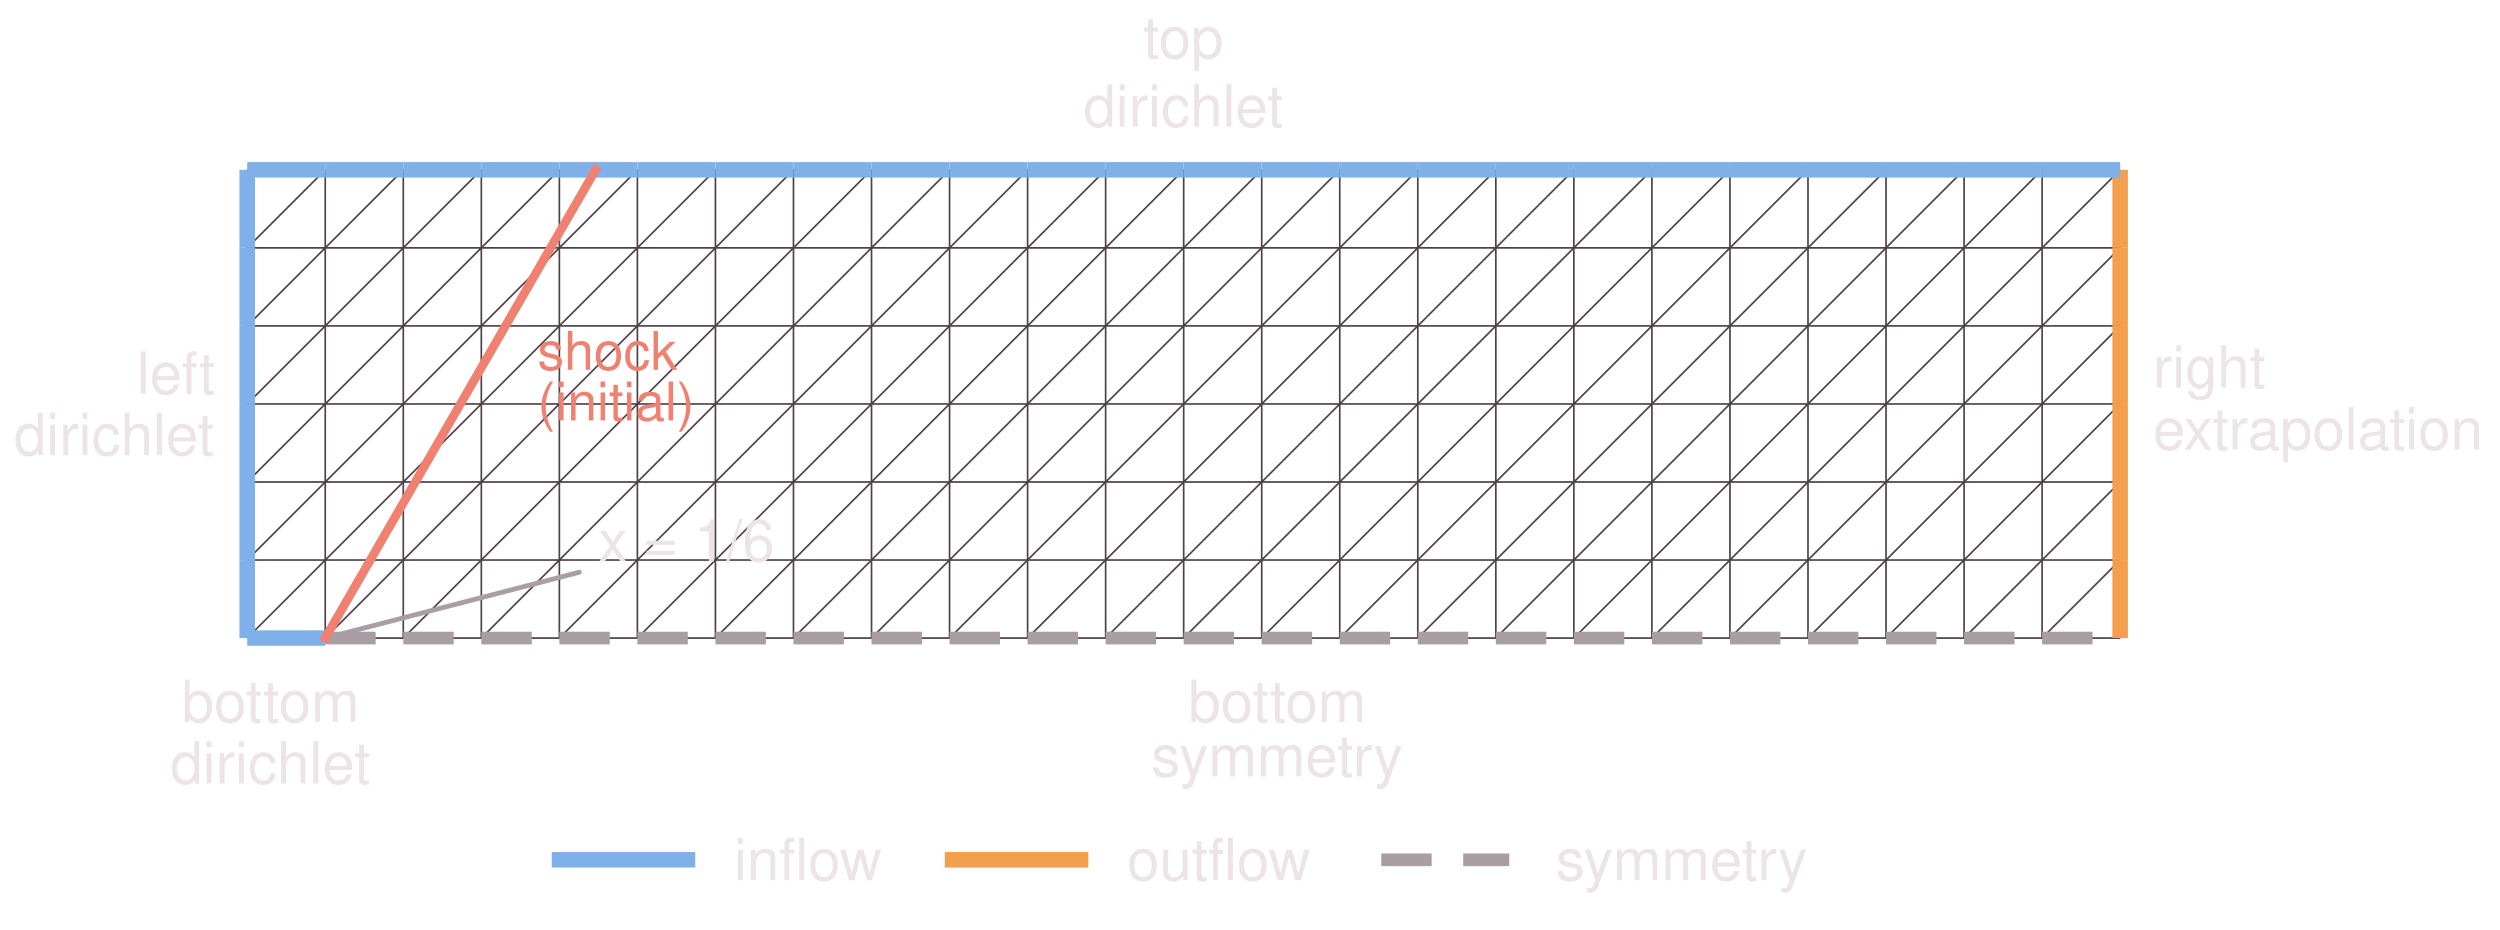
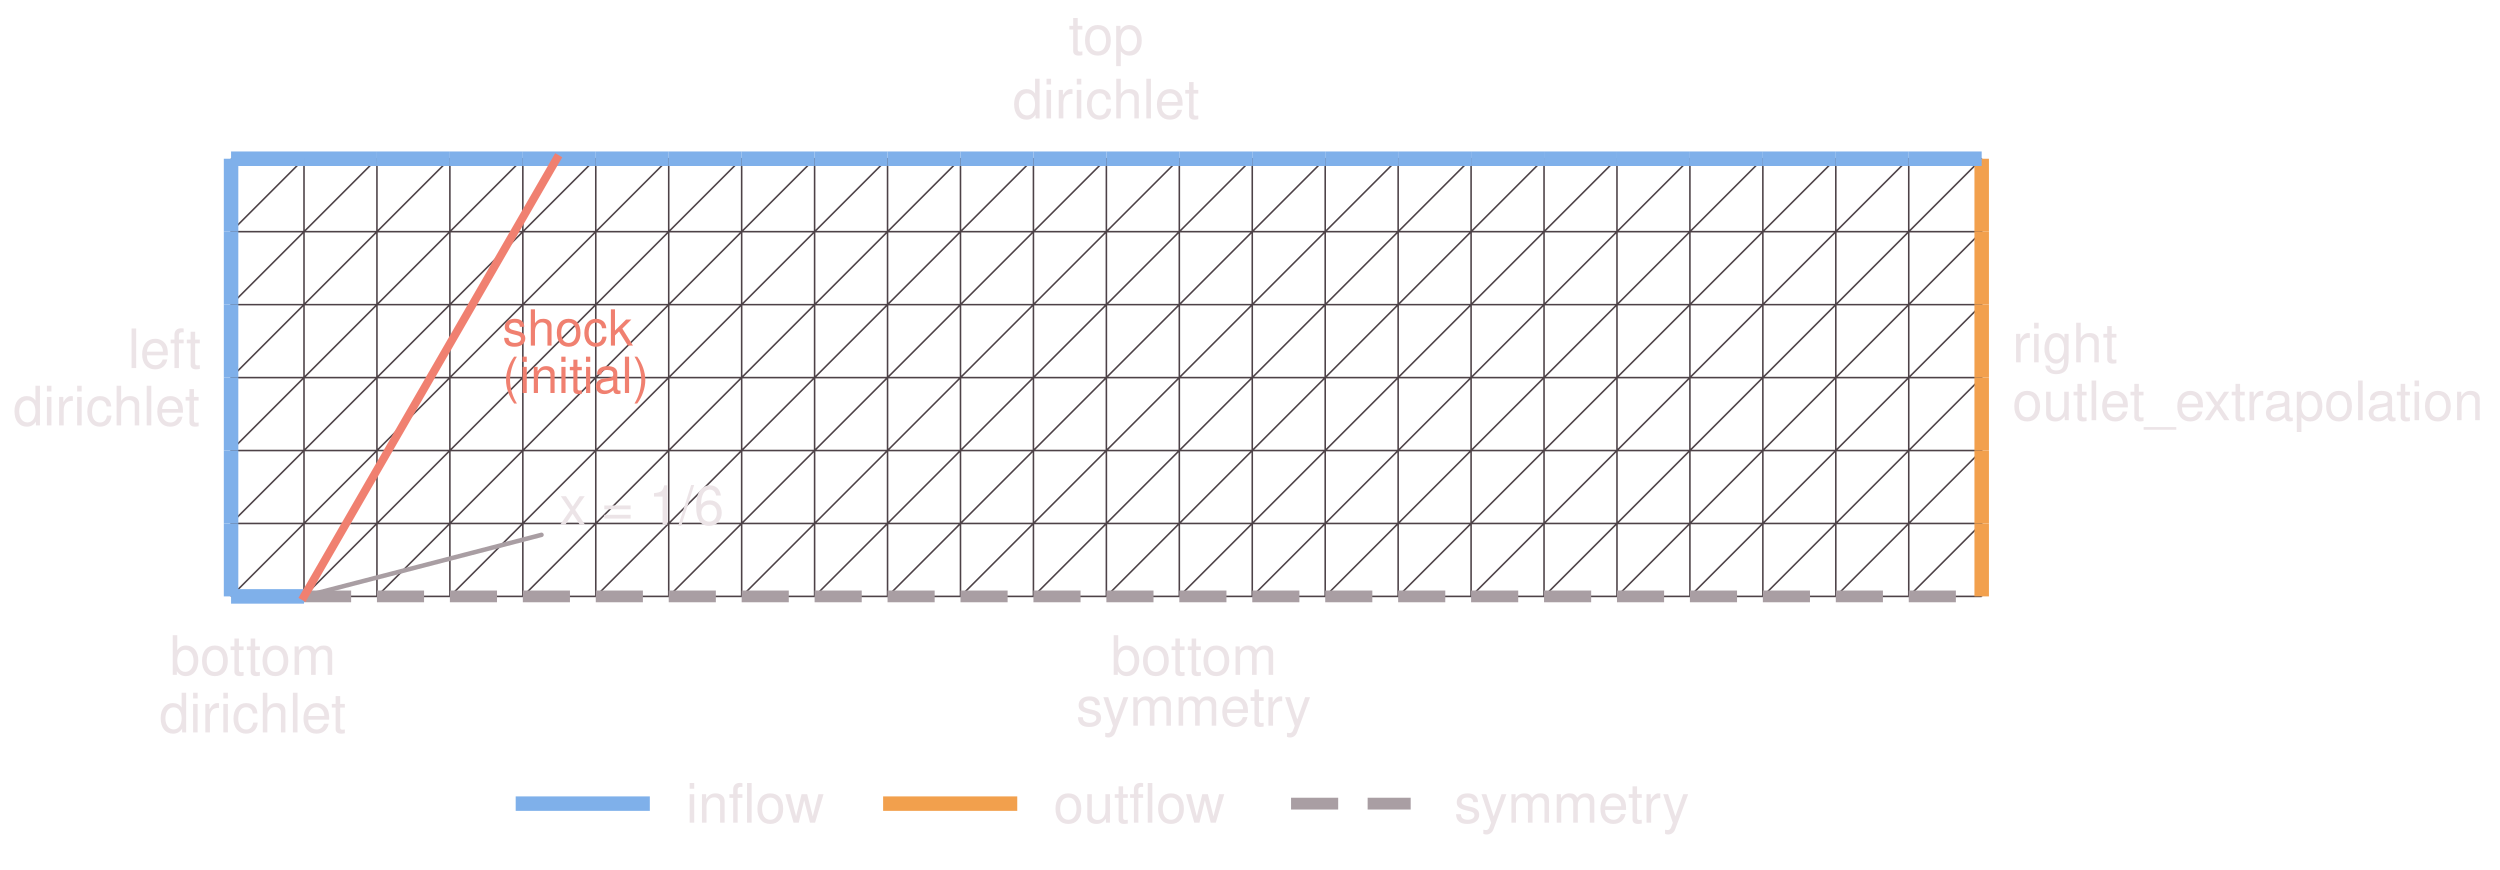
- <svg xmlns="http://www.w3.org/2000/svg" width="515.643pt" height="191.792pt" viewBox="0 0 515.643 191.792" version="1.1">
+ <svg xmlns="http://www.w3.org/2000/svg" width="551.67pt" height="191.792pt" viewBox="0 0 551.67 191.792" version="1.1">
  <defs>
    <style type="text/css">*{stroke-linejoin: round; stroke-linecap: butt}</style>
  </defs>
  <g id="figure_1">
    <g id="patch_1">
-       <path d="M 0 191.792  L 515.643 191.792  L 515.643 0  L 0 0  L 0 191.792  z " style="fill: none" />
+       <path d="M 0 191.792  L 551.67 191.792  L 551.67 0  L 0 0  L 0 191.792  z " style="fill: none" />
    </g>
    <g id="axes_1">
      <g id="patch_2">
        <path d="M 50.988 131.607  L 50.988 115.511  M 50.988 131.607  L 67.084 131.607  M 50.988 131.607  L 67.084 115.511  M 50.988 115.511  L 50.988 99.415  M 50.988 115.511  L 67.084 115.511  M 50.988 115.511  L 67.084 99.415  M 50.988 99.415  L 50.988 83.319  M 50.988 99.415  L 67.084 99.415  M 50.988 99.415  L 67.084 83.319  M 50.988 83.319  L 50.988 67.223  M 50.988 83.319  L 67.084 83.319  M 50.988 83.319  L 67.084 67.223  M 50.988 67.223  L 50.988 51.126  M 50.988 67.223  L 67.084 67.223  M 50.988 67.223  L 67.084 51.126  M 50.988 51.126  L 50.988 35.03  M 50.988 51.126  L 67.084 51.126  M 50.988 51.126  L 67.084 35.03  M 50.988 35.03  L 67.084 35.03  M 67.084 131.607  L 67.084 115.511  M 67.084 131.607  L 83.18 131.607  M 67.084 131.607  L 83.18 115.511  M 67.084 115.511  L 67.084 99.415  M 67.084 115.511  L 83.18 115.511  M 67.084 115.511  L 83.18 99.415  M 67.084 99.415  L 67.084 83.319  M 67.084 99.415  L 83.18 99.415  M 67.084 99.415  L 83.18 83.319  M 67.084 83.319  L 67.084 67.223  M 67.084 83.319  L 83.18 83.319  M 67.084 83.319  L 83.18 67.223  M 67.084 67.223  L 67.084 51.126  M 67.084 67.223  L 83.18 67.223  M 67.084 67.223  L 83.18 51.126  M 67.084 51.126  L 67.084 35.03  M 67.084 51.126  L 83.18 51.126  M 67.084 51.126  L 83.18 35.03  M 67.084 35.03  L 83.18 35.03  M 83.18 131.607  L 83.18 115.511  M 83.18 131.607  L 99.276 131.607  M 83.18 131.607  L 99.276 115.511  M 83.18 115.511  L 83.18 99.415  M 83.18 115.511  L 99.276 115.511  M 83.18 115.511  L 99.276 99.415  M 83.18 99.415  L 83.18 83.319  M 83.18 99.415  L 99.276 99.415  M 83.18 99.415  L 99.276 83.319  M 83.18 83.319  L 83.18 67.223  M 83.18 83.319  L 99.276 83.319  M 83.18 83.319  L 99.276 67.223  M 83.18 67.223  L 83.18 51.126  M 83.18 67.223  L 99.276 67.223  M 83.18 67.223  L 99.276 51.126  M 83.18 51.126  L 83.18 35.03  M 83.18 51.126  L 99.276 51.126  M 83.18 51.126  L 99.276 35.03  M 83.18 35.03  L 99.276 35.03  M 99.276 131.607  L 99.276 115.511  M 99.276 131.607  L 115.373 131.607  M 99.276 131.607  L 115.373 115.511  M 99.276 115.511  L 99.276 99.415  M 99.276 115.511  L 115.373 115.511  M 99.276 115.511  L 115.373 99.415  M 99.276 99.415  L 99.276 83.319  M 99.276 99.415  L 115.373 99.415  M 99.276 99.415  L 115.373 83.319  M 99.276 83.319  L 99.276 67.223  M 99.276 83.319  L 115.373 83.319  M 99.276 83.319  L 115.373 67.223  M 99.276 67.223  L 99.276 51.126  M 99.276 67.223  L 115.373 67.223  M 99.276 67.223  L 115.373 51.126  M 99.276 51.126  L 99.276 35.03  M 99.276 51.126  L 115.373 51.126  M 99.276 51.126  L 115.373 35.03  M 99.276 35.03  L 115.373 35.03  M 115.373 131.607  L 115.373 115.511  M 115.373 131.607  L 131.469 131.607  M 115.373 131.607  L 131.469 115.511  M 115.373 115.511  L 115.373 99.415  M 115.373 115.511  L 131.469 115.511  M 115.373 115.511  L 131.469 99.415  M 115.373 99.415  L 115.373 83.319  M 115.373 99.415  L 131.469 99.415  M 115.373 99.415  L 131.469 83.319  M 115.373 83.319  L 115.373 67.223  M 115.373 83.319  L 131.469 83.319  M 115.373 83.319  L 131.469 67.223  M 115.373 67.223  L 115.373 51.126  M 115.373 67.223  L 131.469 67.223  M 115.373 67.223  L 131.469 51.126  M 115.373 51.126  L 115.373 35.03  M 115.373 51.126  L 131.469 51.126  M 115.373 51.126  L 131.469 35.03  M 115.373 35.03  L 131.469 35.03  M 131.469 131.607  L 131.469 115.511  M 131.469 131.607  L 147.565 131.607  M 131.469 131.607  L 147.565 115.511  M 131.469 115.511  L 131.469 99.415  M 131.469 115.511  L 147.565 115.511  M 131.469 115.511  L 147.565 99.415  M 131.469 99.415  L 131.469 83.319  M 131.469 99.415  L 147.565 99.415  M 131.469 99.415  L 147.565 83.319  M 131.469 83.319  L 131.469 67.223  M 131.469 83.319  L 147.565 83.319  M 131.469 83.319  L 147.565 67.223  M 131.469 67.223  L 131.469 51.126  M 131.469 67.223  L 147.565 67.223  M 131.469 67.223  L 147.565 51.126  M 131.469 51.126  L 131.469 35.03  M 131.469 51.126  L 147.565 51.126  M 131.469 51.126  L 147.565 35.03  M 131.469 35.03  L 147.565 35.03  M 147.565 131.607  L 147.565 115.511  M 147.565 131.607  L 163.661 131.607  M 147.565 131.607  L 163.661 115.511  M 147.565 115.511  L 147.565 99.415  M 147.565 115.511  L 163.661 115.511  M 147.565 115.511  L 163.661 99.415  M 147.565 99.415  L 147.565 83.319  M 147.565 99.415  L 163.661 99.415  M 147.565 99.415  L 163.661 83.319  M 147.565 83.319  L 147.565 67.223  M 147.565 83.319  L 163.661 83.319  M 147.565 83.319  L 163.661 67.223  M 147.565 67.223  L 147.565 51.126  M 147.565 67.223  L 163.661 67.223  M 147.565 67.223  L 163.661 51.126  M 147.565 51.126  L 147.565 35.03  M 147.565 51.126  L 163.661 51.126  M 147.565 51.126  L 163.661 35.03  M 147.565 35.03  L 163.661 35.03  M 163.661 131.607  L 163.661 115.511  M 163.661 131.607  L 179.757 131.607  M 163.661 131.607  L 179.757 115.511  M 163.661 115.511  L 163.661 99.415  M 163.661 115.511  L 179.757 115.511  M 163.661 115.511  L 179.757 99.415  M 163.661 99.415  L 163.661 83.319  M 163.661 99.415  L 179.757 99.415  M 163.661 99.415  L 179.757 83.319  M 163.661 83.319  L 163.661 67.223  M 163.661 83.319  L 179.757 83.319  M 163.661 83.319  L 179.757 67.223  M 163.661 67.223  L 163.661 51.126  M 163.661 67.223  L 179.757 67.223  M 163.661 67.223  L 179.757 51.126  M 163.661 51.126  L 163.661 35.03  M 163.661 51.126  L 179.757 51.126  M 163.661 51.126  L 179.757 35.03  M 163.661 35.03  L 179.757 35.03  M 179.757 131.607  L 179.757 115.511  M 179.757 131.607  L 195.853 131.607  M 179.757 131.607  L 195.853 115.511  M 179.757 115.511  L 179.757 99.415  M 179.757 115.511  L 195.853 115.511  M 179.757 115.511  L 195.853 99.415  M 179.757 99.415  L 179.757 83.319  M 179.757 99.415  L 195.853 99.415  M 179.757 99.415  L 195.853 83.319  M 179.757 83.319  L 179.757 67.223  M 179.757 83.319  L 195.853 83.319  M 179.757 83.319  L 195.853 67.223  M 179.757 67.223  L 179.757 51.126  M 179.757 67.223  L 195.853 67.223  M 179.757 67.223  L 195.853 51.126  M 179.757 51.126  L 179.757 35.03  M 179.757 51.126  L 195.853 51.126  M 179.757 51.126  L 195.853 35.03  M 179.757 35.03  L 195.853 35.03  M 195.853 131.607  L 195.853 115.511  M 195.853 131.607  L 211.949 131.607  M 195.853 131.607  L 211.949 115.511  M 195.853 115.511  L 195.853 99.415  M 195.853 115.511  L 211.949 115.511  M 195.853 115.511  L 211.949 99.415  M 195.853 99.415  L 195.853 83.319  M 195.853 99.415  L 211.949 99.415  M 195.853 99.415  L 211.949 83.319  M 195.853 83.319  L 195.853 67.223  M 195.853 83.319  L 211.949 83.319  M 195.853 83.319  L 211.949 67.223  M 195.853 67.223  L 195.853 51.126  M 195.853 67.223  L 211.949 67.223  M 195.853 67.223  L 211.949 51.126  M 195.853 51.126  L 195.853 35.03  M 195.853 51.126  L 211.949 51.126  M 195.853 51.126  L 211.949 35.03  M 195.853 35.03  L 211.949 35.03  M 211.949 131.607  L 211.949 115.511  M 211.949 131.607  L 228.046 131.607  M 211.949 131.607  L 228.046 115.511  M 211.949 115.511  L 211.949 99.415  M 211.949 115.511  L 228.046 115.511  M 211.949 115.511  L 228.046 99.415  M 211.949 99.415  L 211.949 83.319  M 211.949 99.415  L 228.046 99.415  M 211.949 99.415  L 228.046 83.319  M 211.949 83.319  L 211.949 67.223  M 211.949 83.319  L 228.046 83.319  M 211.949 83.319  L 228.046 67.223  M 211.949 67.223  L 211.949 51.126  M 211.949 67.223  L 228.046 67.223  M 211.949 67.223  L 228.046 51.126  M 211.949 51.126  L 211.949 35.03  M 211.949 51.126  L 228.046 51.126  M 211.949 51.126  L 228.046 35.03  M 211.949 35.03  L 228.046 35.03  M 228.046 131.607  L 228.046 115.511  M 228.046 131.607  L 244.142 131.607  M 228.046 131.607  L 244.142 115.511  M 228.046 115.511  L 228.046 99.415  M 228.046 115.511  L 244.142 115.511  M 228.046 115.511  L 244.142 99.415  M 228.046 99.415  L 228.046 83.319  M 228.046 99.415  L 244.142 99.415  M 228.046 99.415  L 244.142 83.319  M 228.046 83.319  L 228.046 67.223  M 228.046 83.319  L 244.142 83.319  M 228.046 83.319  L 244.142 67.223  M 228.046 67.223  L 228.046 51.126  M 228.046 67.223  L 244.142 67.223  M 228.046 67.223  L 244.142 51.126  M 228.046 51.126  L 228.046 35.03  M 228.046 51.126  L 244.142 51.126  M 228.046 51.126  L 244.142 35.03  M 228.046 35.03  L 244.142 35.03  M 244.142 131.607  L 244.142 115.511  M 244.142 131.607  L 260.238 131.607  M 244.142 131.607  L 260.238 115.511  M 244.142 115.511  L 244.142 99.415  M 244.142 115.511  L 260.238 115.511  M 244.142 115.511  L 260.238 99.415  M 244.142 99.415  L 244.142 83.319  M 244.142 99.415  L 260.238 99.415  M 244.142 99.415  L 260.238 83.319  M 244.142 83.319  L 244.142 67.223  M 244.142 83.319  L 260.238 83.319  M 244.142 83.319  L 260.238 67.223  M 244.142 67.223  L 244.142 51.126  M 244.142 67.223  L 260.238 67.223  M 244.142 67.223  L 260.238 51.126  M 244.142 51.126  L 244.142 35.03  M 244.142 51.126  L 260.238 51.126  M 244.142 51.126  L 260.238 35.03  M 244.142 35.03  L 260.238 35.03  M 260.238 131.607  L 260.238 115.511  M 260.238 131.607  L 276.334 131.607  M 260.238 131.607  L 276.334 115.511  M 260.238 115.511  L 260.238 99.415  M 260.238 115.511  L 276.334 115.511  M 260.238 115.511  L 276.334 99.415  M 260.238 99.415  L 260.238 83.319  M 260.238 99.415  L 276.334 99.415  M 260.238 99.415  L 276.334 83.319  M 260.238 83.319  L 260.238 67.223  M 260.238 83.319  L 276.334 83.319  M 260.238 83.319  L 276.334 67.223  M 260.238 67.223  L 260.238 51.126  M 260.238 67.223  L 276.334 67.223  M 260.238 67.223  L 276.334 51.126  M 260.238 51.126  L 260.238 35.03  M 260.238 51.126  L 276.334 51.126  M 260.238 51.126  L 276.334 35.03  M 260.238 35.03  L 276.334 35.03  M 276.334 131.607  L 276.334 115.511  M 276.334 131.607  L 292.43 131.607  M 276.334 131.607  L 292.43 115.511  M 276.334 115.511  L 276.334 99.415  M 276.334 115.511  L 292.43 115.511  M 276.334 115.511  L 292.43 99.415  M 276.334 99.415  L 276.334 83.319  M 276.334 99.415  L 292.43 99.415  M 276.334 99.415  L 292.43 83.319  M 276.334 83.319  L 276.334 67.223  M 276.334 83.319  L 292.43 83.319  M 276.334 83.319  L 292.43 67.223  M 276.334 67.223  L 276.334 51.126  M 276.334 67.223  L 292.43 67.223  M 276.334 67.223  L 292.43 51.126  M 276.334 51.126  L 276.334 35.03  M 276.334 51.126  L 292.43 51.126  M 276.334 51.126  L 292.43 35.03  M 276.334 35.03  L 292.43 35.03  M 292.43 131.607  L 292.43 115.511  M 292.43 131.607  L 308.526 131.607  M 292.43 131.607  L 308.526 115.511  M 292.43 115.511  L 292.43 99.415  M 292.43 115.511  L 308.526 115.511  M 292.43 115.511  L 308.526 99.415  M 292.43 99.415  L 292.43 83.319  M 292.43 99.415  L 308.526 99.415  M 292.43 99.415  L 308.526 83.319  M 292.43 83.319  L 292.43 67.223  M 292.43 83.319  L 308.526 83.319  M 292.43 83.319  L 308.526 67.223  M 292.43 67.223  L 292.43 51.126  M 292.43 67.223  L 308.526 67.223  M 292.43 67.223  L 308.526 51.126  M 292.43 51.126  L 292.43 35.03  M 292.43 51.126  L 308.526 51.126  M 292.43 51.126  L 308.526 35.03  M 292.43 35.03  L 308.526 35.03  M 308.526 131.607  L 308.526 115.511  M 308.526 131.607  L 324.622 131.607  M 308.526 131.607  L 324.622 115.511  M 308.526 115.511  L 308.526 99.415  M 308.526 115.511  L 324.622 115.511  M 308.526 115.511  L 324.622 99.415  M 308.526 99.415  L 308.526 83.319  M 308.526 99.415  L 324.622 99.415  M 308.526 99.415  L 324.622 83.319  M 308.526 83.319  L 308.526 67.223  M 308.526 83.319  L 324.622 83.319  M 308.526 83.319  L 324.622 67.223  M 308.526 67.223  L 308.526 51.126  M 308.526 67.223  L 324.622 67.223  M 308.526 67.223  L 324.622 51.126  M 308.526 51.126  L 308.526 35.03  M 308.526 51.126  L 324.622 51.126  M 308.526 51.126  L 324.622 35.03  M 308.526 35.03  L 324.622 35.03  M 324.622 131.607  L 324.622 115.511  M 324.622 131.607  L 340.719 131.607  M 324.622 131.607  L 340.719 115.511  M 324.622 115.511  L 324.622 99.415  M 324.622 115.511  L 340.719 115.511  M 324.622 115.511  L 340.719 99.415  M 324.622 99.415  L 324.622 83.319  M 324.622 99.415  L 340.719 99.415  M 324.622 99.415  L 340.719 83.319  M 324.622 83.319  L 324.622 67.223  M 324.622 83.319  L 340.719 83.319  M 324.622 83.319  L 340.719 67.223  M 324.622 67.223  L 324.622 51.126  M 324.622 67.223  L 340.719 67.223  M 324.622 67.223  L 340.719 51.126  M 324.622 51.126  L 324.622 35.03  M 324.622 51.126  L 340.719 51.126  M 324.622 51.126  L 340.719 35.03  M 324.622 35.03  L 340.719 35.03  M 340.719 131.607  L 340.719 115.511  M 340.719 131.607  L 356.815 131.607  M 340.719 131.607  L 356.815 115.511  M 340.719 115.511  L 340.719 99.415  M 340.719 115.511  L 356.815 115.511  M 340.719 115.511  L 356.815 99.415  M 340.719 99.415  L 340.719 83.319  M 340.719 99.415  L 356.815 99.415  M 340.719 99.415  L 356.815 83.319  M 340.719 83.319  L 340.719 67.223  M 340.719 83.319  L 356.815 83.319  M 340.719 83.319  L 356.815 67.223  M 340.719 67.223  L 340.719 51.126  M 340.719 67.223  L 356.815 67.223  M 340.719 67.223  L 356.815 51.126  M 340.719 51.126  L 340.719 35.03  M 340.719 51.126  L 356.815 51.126  M 340.719 51.126  L 356.815 35.03  M 340.719 35.03  L 356.815 35.03  M 356.815 131.607  L 356.815 115.511  M 356.815 131.607  L 372.911 131.607  M 356.815 131.607  L 372.911 115.511  M 356.815 115.511  L 356.815 99.415  M 356.815 115.511  L 372.911 115.511  M 356.815 115.511  L 372.911 99.415  M 356.815 99.415  L 356.815 83.319  M 356.815 99.415  L 372.911 99.415  M 356.815 99.415  L 372.911 83.319  M 356.815 83.319  L 356.815 67.223  M 356.815 83.319  L 372.911 83.319  M 356.815 83.319  L 372.911 67.223  M 356.815 67.223  L 356.815 51.126  M 356.815 67.223  L 372.911 67.223  M 356.815 67.223  L 372.911 51.126  M 356.815 51.126  L 356.815 35.03  M 356.815 51.126  L 372.911 51.126  M 356.815 51.126  L 372.911 35.03  M 356.815 35.03  L 372.911 35.03  M 372.911 131.607  L 372.911 115.511  M 372.911 131.607  L 389.007 131.607  M 372.911 131.607  L 389.007 115.511  M 372.911 115.511  L 372.911 99.415  M 372.911 115.511  L 389.007 115.511  M 372.911 115.511  L 389.007 99.415  M 372.911 99.415  L 372.911 83.319  M 372.911 99.415  L 389.007 99.415  M 372.911 99.415  L 389.007 83.319  M 372.911 83.319  L 372.911 67.223  M 372.911 83.319  L 389.007 83.319  M 372.911 83.319  L 389.007 67.223  M 372.911 67.223  L 372.911 51.126  M 372.911 67.223  L 389.007 67.223  M 372.911 67.223  L 389.007 51.126  M 372.911 51.126  L 372.911 35.03  M 372.911 51.126  L 389.007 51.126  M 372.911 51.126  L 389.007 35.03  M 372.911 35.03  L 389.007 35.03  M 389.007 131.607  L 389.007 115.511  M 389.007 131.607  L 405.103 131.607  M 389.007 131.607  L 405.103 115.511  M 389.007 115.511  L 389.007 99.415  M 389.007 115.511  L 405.103 115.511  M 389.007 115.511  L 405.103 99.415  M 389.007 99.415  L 389.007 83.319  M 389.007 99.415  L 405.103 99.415  M 389.007 99.415  L 405.103 83.319  M 389.007 83.319  L 389.007 67.223  M 389.007 83.319  L 405.103 83.319  M 389.007 83.319  L 405.103 67.223  M 389.007 67.223  L 389.007 51.126  M 389.007 67.223  L 405.103 67.223  M 389.007 67.223  L 405.103 51.126  M 389.007 51.126  L 389.007 35.03  M 389.007 51.126  L 405.103 51.126  M 389.007 51.126  L 405.103 35.03  M 389.007 35.03  L 405.103 35.03  M 405.103 131.607  L 405.103 115.511  M 405.103 131.607  L 421.199 131.607  M 405.103 131.607  L 421.199 115.511  M 405.103 115.511  L 405.103 99.415  M 405.103 115.511  L 421.199 115.511  M 405.103 115.511  L 421.199 99.415  M 405.103 99.415  L 405.103 83.319  M 405.103 99.415  L 421.199 99.415  M 405.103 99.415  L 421.199 83.319  M 405.103 83.319  L 405.103 67.223  M 405.103 83.319  L 421.199 83.319  M 405.103 83.319  L 421.199 67.223  M 405.103 67.223  L 405.103 51.126  M 405.103 67.223  L 421.199 67.223  M 405.103 67.223  L 421.199 51.126  M 405.103 51.126  L 405.103 35.03  M 405.103 51.126  L 421.199 51.126  M 405.103 51.126  L 421.199 35.03  M 405.103 35.03  L 421.199 35.03  M 421.199 131.607  L 421.199 115.511  M 421.199 131.607  L 437.296 131.607  M 421.199 131.607  L 437.296 115.511  M 421.199 115.511  L 421.199 99.415  M 421.199 115.511  L 437.296 115.511  M 421.199 115.511  L 437.296 99.415  M 421.199 99.415  L 421.199 83.319  M 421.199 99.415  L 437.296 99.415  M 421.199 99.415  L 437.296 83.319  M 421.199 83.319  L 421.199 67.223  M 421.199 83.319  L 437.296 83.319  M 421.199 83.319  L 437.296 67.223  M 421.199 67.223  L 421.199 51.126  M 421.199 67.223  L 437.296 67.223  M 421.199 67.223  L 437.296 51.126  M 421.199 51.126  L 421.199 35.03  M 421.199 51.126  L 437.296 51.126  M 421.199 51.126  L 437.296 35.03  M 421.199 35.03  L 437.296 35.03  M 437.296 131.607  L 437.296 115.511  M 437.296 115.511  L 437.296 99.415  M 437.296 99.415  L 437.296 83.319  M 437.296 83.319  L 437.296 67.223  M 437.296 67.223  L 437.296 51.126  M 437.296 51.126  L 437.296 35.03  L 437.296 35.03  " clip-path="url(#pde9047c09d)" style="fill: none; stroke: #4d4247; stroke-width: 0.35; stroke-linejoin: miter" />
      </g>
      <g id="LineCollection_1">
        <path d="M 50.988 131.607  L 50.988 115.511  " clip-path="url(#pde9047c09d)" style="fill: none; stroke: #7fb0ea; stroke-width: 3.2" />
        <path d="M 50.988 115.511  L 50.988 99.415  " clip-path="url(#pde9047c09d)" style="fill: none; stroke: #7fb0ea; stroke-width: 3.2" />
        <path d="M 50.988 99.415  L 50.988 83.319  " clip-path="url(#pde9047c09d)" style="fill: none; stroke: #7fb0ea; stroke-width: 3.2" />
        <path d="M 50.988 83.319  L 50.988 67.223  " clip-path="url(#pde9047c09d)" style="fill: none; stroke: #7fb0ea; stroke-width: 3.2" />
        <path d="M 50.988 67.223  L 50.988 51.126  " clip-path="url(#pde9047c09d)" style="fill: none; stroke: #7fb0ea; stroke-width: 3.2" />
        <path d="M 50.988 51.126  L 50.988 35.03  " clip-path="url(#pde9047c09d)" style="fill: none; stroke: #7fb0ea; stroke-width: 3.2" />
      </g>
      <g id="text_1">
        <text style="font-size: 12px; font-family: 'Helvetica', 'Arial', 'DejaVu Sans'; fill: #ece4e7" transform="translate(28.22062 81.22467)">left</text>
        <text style="font-size: 12px; font-family: 'Helvetica', 'Arial', 'DejaVu Sans'; fill: #ece4e7" transform="translate(2.88 93.87271)">dirichlet</text>
      </g>
      <g id="LineCollection_2">
        <path d="M 437.296 131.607  L 437.296 115.511  " clip-path="url(#pde9047c09d)" style="fill: none; stroke: #f2a04d; stroke-width: 3.2" />
        <path d="M 437.296 115.511  L 437.296 99.415  " clip-path="url(#pde9047c09d)" style="fill: none; stroke: #f2a04d; stroke-width: 3.2" />
        <path d="M 437.296 99.415  L 437.296 83.319  " clip-path="url(#pde9047c09d)" style="fill: none; stroke: #f2a04d; stroke-width: 3.2" />
        <path d="M 437.296 83.319  L 437.296 67.223  " clip-path="url(#pde9047c09d)" style="fill: none; stroke: #f2a04d; stroke-width: 3.2" />
        <path d="M 437.296 67.223  L 437.296 51.126  " clip-path="url(#pde9047c09d)" style="fill: none; stroke: #f2a04d; stroke-width: 3.2" />
        <path d="M 437.296 51.126  L 437.296 35.03  " clip-path="url(#pde9047c09d)" style="fill: none; stroke: #f2a04d; stroke-width: 3.2" />
      </g>
      <g id="text_2">
        <text style="font-size: 12px; font-family: 'Helvetica', 'Arial', 'DejaVu Sans'; fill: #ece4e7" transform="translate(444.056 79.96185)">right</text>
-         <text style="font-size: 12px; font-family: 'Helvetica', 'Arial', 'DejaVu Sans'; fill: #ece4e7" transform="translate(444.056 92.71959)">extrapolation</text>
+         <text style="font-size: 12px; font-family: 'Helvetica', 'Arial', 'DejaVu Sans'; fill: #ece4e7" transform="translate(444.056 92.71959)">outlet_extrapolation</text>
      </g>
      <g id="LineCollection_3">
        <path d="M 50.988 131.607  L 67.084 131.607  " clip-path="url(#pde9047c09d)" style="fill: none; stroke: #7fb0ea; stroke-width: 3.2" />
      </g>
      <g id="text_3">
        <text style="font-size: 12px; font-family: 'Helvetica', 'Arial', 'DejaVu Sans'; fill: #ece4e7" transform="translate(37.47548 148.9187)">bottom</text>
        <text style="font-size: 12px; font-family: 'Helvetica', 'Arial', 'DejaVu Sans'; fill: #ece4e7" transform="translate(35.14298 161.6165)">dirichlet</text>
      </g>
      <g id="LineCollection_4">
        <path d="M 67.084 131.607  L 83.18 131.607  " clip-path="url(#pde9047c09d)" style="fill: none; stroke-dasharray: 10.4,6.5; stroke-dashoffset: 0; stroke: #a99ea3; stroke-width: 2.6" />
        <path d="M 83.18 131.607  L 99.276 131.607  " clip-path="url(#pde9047c09d)" style="fill: none; stroke-dasharray: 10.4,6.5; stroke-dashoffset: 0; stroke: #a99ea3; stroke-width: 2.6" />
        <path d="M 99.276 131.607  L 115.373 131.607  " clip-path="url(#pde9047c09d)" style="fill: none; stroke-dasharray: 10.4,6.5; stroke-dashoffset: 0; stroke: #a99ea3; stroke-width: 2.6" />
        <path d="M 115.373 131.607  L 131.469 131.607  " clip-path="url(#pde9047c09d)" style="fill: none; stroke-dasharray: 10.4,6.5; stroke-dashoffset: 0; stroke: #a99ea3; stroke-width: 2.6" />
        <path d="M 131.469 131.607  L 147.565 131.607  " clip-path="url(#pde9047c09d)" style="fill: none; stroke-dasharray: 10.4,6.5; stroke-dashoffset: 0; stroke: #a99ea3; stroke-width: 2.6" />
        <path d="M 147.565 131.607  L 163.661 131.607  " clip-path="url(#pde9047c09d)" style="fill: none; stroke-dasharray: 10.4,6.5; stroke-dashoffset: 0; stroke: #a99ea3; stroke-width: 2.6" />
        <path d="M 163.661 131.607  L 179.757 131.607  " clip-path="url(#pde9047c09d)" style="fill: none; stroke-dasharray: 10.4,6.5; stroke-dashoffset: 0; stroke: #a99ea3; stroke-width: 2.6" />
        <path d="M 179.757 131.607  L 195.853 131.607  " clip-path="url(#pde9047c09d)" style="fill: none; stroke-dasharray: 10.4,6.5; stroke-dashoffset: 0; stroke: #a99ea3; stroke-width: 2.6" />
        <path d="M 195.853 131.607  L 211.949 131.607  " clip-path="url(#pde9047c09d)" style="fill: none; stroke-dasharray: 10.4,6.5; stroke-dashoffset: 0; stroke: #a99ea3; stroke-width: 2.6" />
        <path d="M 211.949 131.607  L 228.046 131.607  " clip-path="url(#pde9047c09d)" style="fill: none; stroke-dasharray: 10.4,6.5; stroke-dashoffset: 0; stroke: #a99ea3; stroke-width: 2.6" />
        <path d="M 228.046 131.607  L 244.142 131.607  " clip-path="url(#pde9047c09d)" style="fill: none; stroke-dasharray: 10.4,6.5; stroke-dashoffset: 0; stroke: #a99ea3; stroke-width: 2.6" />
        <path d="M 244.142 131.607  L 260.238 131.607  " clip-path="url(#pde9047c09d)" style="fill: none; stroke-dasharray: 10.4,6.5; stroke-dashoffset: 0; stroke: #a99ea3; stroke-width: 2.6" />
        <path d="M 260.238 131.607  L 276.334 131.607  " clip-path="url(#pde9047c09d)" style="fill: none; stroke-dasharray: 10.4,6.5; stroke-dashoffset: 0; stroke: #a99ea3; stroke-width: 2.6" />
        <path d="M 276.334 131.607  L 292.43 131.607  " clip-path="url(#pde9047c09d)" style="fill: none; stroke-dasharray: 10.4,6.5; stroke-dashoffset: 0; stroke: #a99ea3; stroke-width: 2.6" />
        <path d="M 292.43 131.607  L 308.526 131.607  " clip-path="url(#pde9047c09d)" style="fill: none; stroke-dasharray: 10.4,6.5; stroke-dashoffset: 0; stroke: #a99ea3; stroke-width: 2.6" />
        <path d="M 308.526 131.607  L 324.623 131.607  " clip-path="url(#pde9047c09d)" style="fill: none; stroke-dasharray: 10.4,6.5; stroke-dashoffset: 0; stroke: #a99ea3; stroke-width: 2.6" />
        <path d="M 324.623 131.607  L 340.719 131.607  " clip-path="url(#pde9047c09d)" style="fill: none; stroke-dasharray: 10.4,6.5; stroke-dashoffset: 0; stroke: #a99ea3; stroke-width: 2.6" />
        <path d="M 340.719 131.607  L 356.815 131.607  " clip-path="url(#pde9047c09d)" style="fill: none; stroke-dasharray: 10.4,6.5; stroke-dashoffset: 0; stroke: #a99ea3; stroke-width: 2.6" />
        <path d="M 356.815 131.607  L 372.911 131.607  " clip-path="url(#pde9047c09d)" style="fill: none; stroke-dasharray: 10.4,6.5; stroke-dashoffset: 0; stroke: #a99ea3; stroke-width: 2.6" />
        <path d="M 372.911 131.607  L 389.007 131.607  " clip-path="url(#pde9047c09d)" style="fill: none; stroke-dasharray: 10.4,6.5; stroke-dashoffset: 0; stroke: #a99ea3; stroke-width: 2.6" />
        <path d="M 389.007 131.607  L 405.103 131.607  " clip-path="url(#pde9047c09d)" style="fill: none; stroke-dasharray: 10.4,6.5; stroke-dashoffset: 0; stroke: #a99ea3; stroke-width: 2.6" />
        <path d="M 405.103 131.607  L 421.199 131.607  " clip-path="url(#pde9047c09d)" style="fill: none; stroke-dasharray: 10.4,6.5; stroke-dashoffset: 0; stroke: #a99ea3; stroke-width: 2.6" />
        <path d="M 421.199 131.607  L 437.296 131.607  " clip-path="url(#pde9047c09d)" style="fill: none; stroke-dasharray: 10.4,6.5; stroke-dashoffset: 0; stroke: #a99ea3; stroke-width: 2.6" />
      </g>
      <g id="text_4">
        <text style="font-size: 12px; font-family: 'Helvetica', 'Arial', 'DejaVu Sans'; fill: #ece4e7" transform="translate(245.1159 148.9187)">bottom</text>
        <text style="font-size: 12px; font-family: 'Helvetica', 'Arial', 'DejaVu Sans'; fill: #ece4e7" transform="translate(237.4602 160.1371)">symmetry</text>
      </g>
      <g id="LineCollection_5">
        <path d="M 50.988 35.03  L 67.084 35.03  " clip-path="url(#pde9047c09d)" style="fill: none; stroke: #7fb0ea; stroke-width: 3.2" />
        <path d="M 67.084 35.03  L 83.18 35.03  " clip-path="url(#pde9047c09d)" style="fill: none; stroke: #7fb0ea; stroke-width: 3.2" />
        <path d="M 83.18 35.03  L 99.276 35.03  " clip-path="url(#pde9047c09d)" style="fill: none; stroke: #7fb0ea; stroke-width: 3.2" />
        <path d="M 99.276 35.03  L 115.373 35.03  " clip-path="url(#pde9047c09d)" style="fill: none; stroke: #7fb0ea; stroke-width: 3.2" />
        <path d="M 115.373 35.03  L 131.469 35.03  " clip-path="url(#pde9047c09d)" style="fill: none; stroke: #7fb0ea; stroke-width: 3.2" />
        <path d="M 131.469 35.03  L 147.565 35.03  " clip-path="url(#pde9047c09d)" style="fill: none; stroke: #7fb0ea; stroke-width: 3.2" />
        <path d="M 147.565 35.03  L 163.661 35.03  " clip-path="url(#pde9047c09d)" style="fill: none; stroke: #7fb0ea; stroke-width: 3.2" />
        <path d="M 163.661 35.03  L 179.757 35.03  " clip-path="url(#pde9047c09d)" style="fill: none; stroke: #7fb0ea; stroke-width: 3.2" />
        <path d="M 179.757 35.03  L 195.853 35.03  " clip-path="url(#pde9047c09d)" style="fill: none; stroke: #7fb0ea; stroke-width: 3.2" />
        <path d="M 195.853 35.03  L 211.949 35.03  " clip-path="url(#pde9047c09d)" style="fill: none; stroke: #7fb0ea; stroke-width: 3.2" />
        <path d="M 211.949 35.03  L 228.046 35.03  " clip-path="url(#pde9047c09d)" style="fill: none; stroke: #7fb0ea; stroke-width: 3.2" />
        <path d="M 228.046 35.03  L 244.142 35.03  " clip-path="url(#pde9047c09d)" style="fill: none; stroke: #7fb0ea; stroke-width: 3.2" />
        <path d="M 244.142 35.03  L 260.238 35.03  " clip-path="url(#pde9047c09d)" style="fill: none; stroke: #7fb0ea; stroke-width: 3.2" />
        <path d="M 260.238 35.03  L 276.334 35.03  " clip-path="url(#pde9047c09d)" style="fill: none; stroke: #7fb0ea; stroke-width: 3.2" />
        <path d="M 276.334 35.03  L 292.43 35.03  " clip-path="url(#pde9047c09d)" style="fill: none; stroke: #7fb0ea; stroke-width: 3.2" />
        <path d="M 292.43 35.03  L 308.526 35.03  " clip-path="url(#pde9047c09d)" style="fill: none; stroke: #7fb0ea; stroke-width: 3.2" />
        <path d="M 308.526 35.03  L 324.623 35.03  " clip-path="url(#pde9047c09d)" style="fill: none; stroke: #7fb0ea; stroke-width: 3.2" />
        <path d="M 324.623 35.03  L 340.719 35.03  " clip-path="url(#pde9047c09d)" style="fill: none; stroke: #7fb0ea; stroke-width: 3.2" />
        <path d="M 340.719 35.03  L 356.815 35.03  " clip-path="url(#pde9047c09d)" style="fill: none; stroke: #7fb0ea; stroke-width: 3.2" />
        <path d="M 356.815 35.03  L 372.911 35.03  " clip-path="url(#pde9047c09d)" style="fill: none; stroke: #7fb0ea; stroke-width: 3.2" />
        <path d="M 372.911 35.03  L 389.007 35.03  " clip-path="url(#pde9047c09d)" style="fill: none; stroke: #7fb0ea; stroke-width: 3.2" />
        <path d="M 389.007 35.03  L 405.103 35.03  " clip-path="url(#pde9047c09d)" style="fill: none; stroke: #7fb0ea; stroke-width: 3.2" />
        <path d="M 405.103 35.03  L 421.199 35.03  " clip-path="url(#pde9047c09d)" style="fill: none; stroke: #7fb0ea; stroke-width: 3.2" />
        <path d="M 421.199 35.03  L 437.296 35.03  " clip-path="url(#pde9047c09d)" style="fill: none; stroke: #7fb0ea; stroke-width: 3.2" />
      </g>
      <g id="text_5">
        <text style="font-size: 12px; font-family: 'Helvetica', 'Arial', 'DejaVu Sans'; fill: #ece4e7" transform="translate(235.8017 11.99027)">top</text>
        <text style="font-size: 12px; font-family: 'Helvetica', 'Arial', 'DejaVu Sans'; fill: #ece4e7" transform="translate(223.468 26.12895)">dirichlet</text>
      </g>
      <g id="patch_3">
        <path d="M 119.486 118.024  Q 94.252 124.565 69.019 131.106  " style="fill: none; stroke: #a99ea3; stroke-linecap: round" />
      </g>
      <g id="text_6">
        <text style="font-size: 12px; font-family: 'Helvetica', 'Arial', 'DejaVu Sans'; text-anchor: start; fill: #ece4e7" x="123.421" y="115.772" transform="rotate(-0 123.4206 115.7722)">x = 1/6</text>
      </g>
      <g id="text_7">
        <text style="font-size: 11px; font-family: 'Helvetica', 'Arial', 'DejaVu Sans'; fill: #f08070" transform="translate(110.8656 76.26911)">shock</text>
        <text style="font-size: 11px; font-family: 'Helvetica', 'Arial', 'DejaVu Sans'; fill: #f08070" transform="translate(110.8656 86.71589)">(initial)</text>
      </g>
      <g id="line2d_1">
        <path d="M 67.084 131.607  L 122.843 35.03  " clip-path="url(#pde9047c09d)" style="fill: none; stroke: #f08070; stroke-width: 1.8; stroke-linecap: square" />
      </g>
      <g id="legend_1">
        <g id="line2d_2">
          <path d="M 115.396 177.339  L 128.596 177.339  L 141.796 177.339  " style="fill: none; stroke: #7fb0ea; stroke-width: 3.2; stroke-linecap: square" />
        </g>
        <g id="text_8">
          <text style="font-size: 12px; font-family: 'Helvetica', 'Arial', 'DejaVu Sans'; text-anchor: start; fill: #ece4e7" x="151.396" y="181.539" transform="rotate(-0 151.3958 181.5392)">inflow</text>
        </g>
        <g id="line2d_3">
          <path d="M 196.475 177.339  L 209.675 177.339  L 222.875 177.339  " style="fill: none; stroke: #f2a04d; stroke-width: 3.2; stroke-linecap: square" />
        </g>
        <g id="text_9">
          <text style="font-size: 12px; font-family: 'Helvetica', 'Arial', 'DejaVu Sans'; text-anchor: start; fill: #ece4e7" x="232.475" y="181.539" transform="rotate(-0 232.4745 181.5392)">outflow</text>
        </g>
        <g id="line2d_4">
          <path d="M 284.894 177.339  L 298.094 177.339  L 311.294 177.339  " style="fill: none; stroke-dasharray: 10.4,6.5; stroke-dashoffset: 0; stroke: #a99ea3; stroke-width: 2.6" />
        </g>
        <g id="text_10">
          <text style="font-size: 12px; font-family: 'Helvetica', 'Arial', 'DejaVu Sans'; text-anchor: start; fill: #ece4e7" x="320.894" y="181.539" transform="rotate(-0 320.8939 181.5392)">symmetry</text>
        </g>
      </g>
    </g>
  </g>
  <defs>
    <clipPath id="pde9047c09d">
      <rect x="43.262" y="27.304" width="401.76" height="112.029" />
    </clipPath>
  </defs>
</svg>
